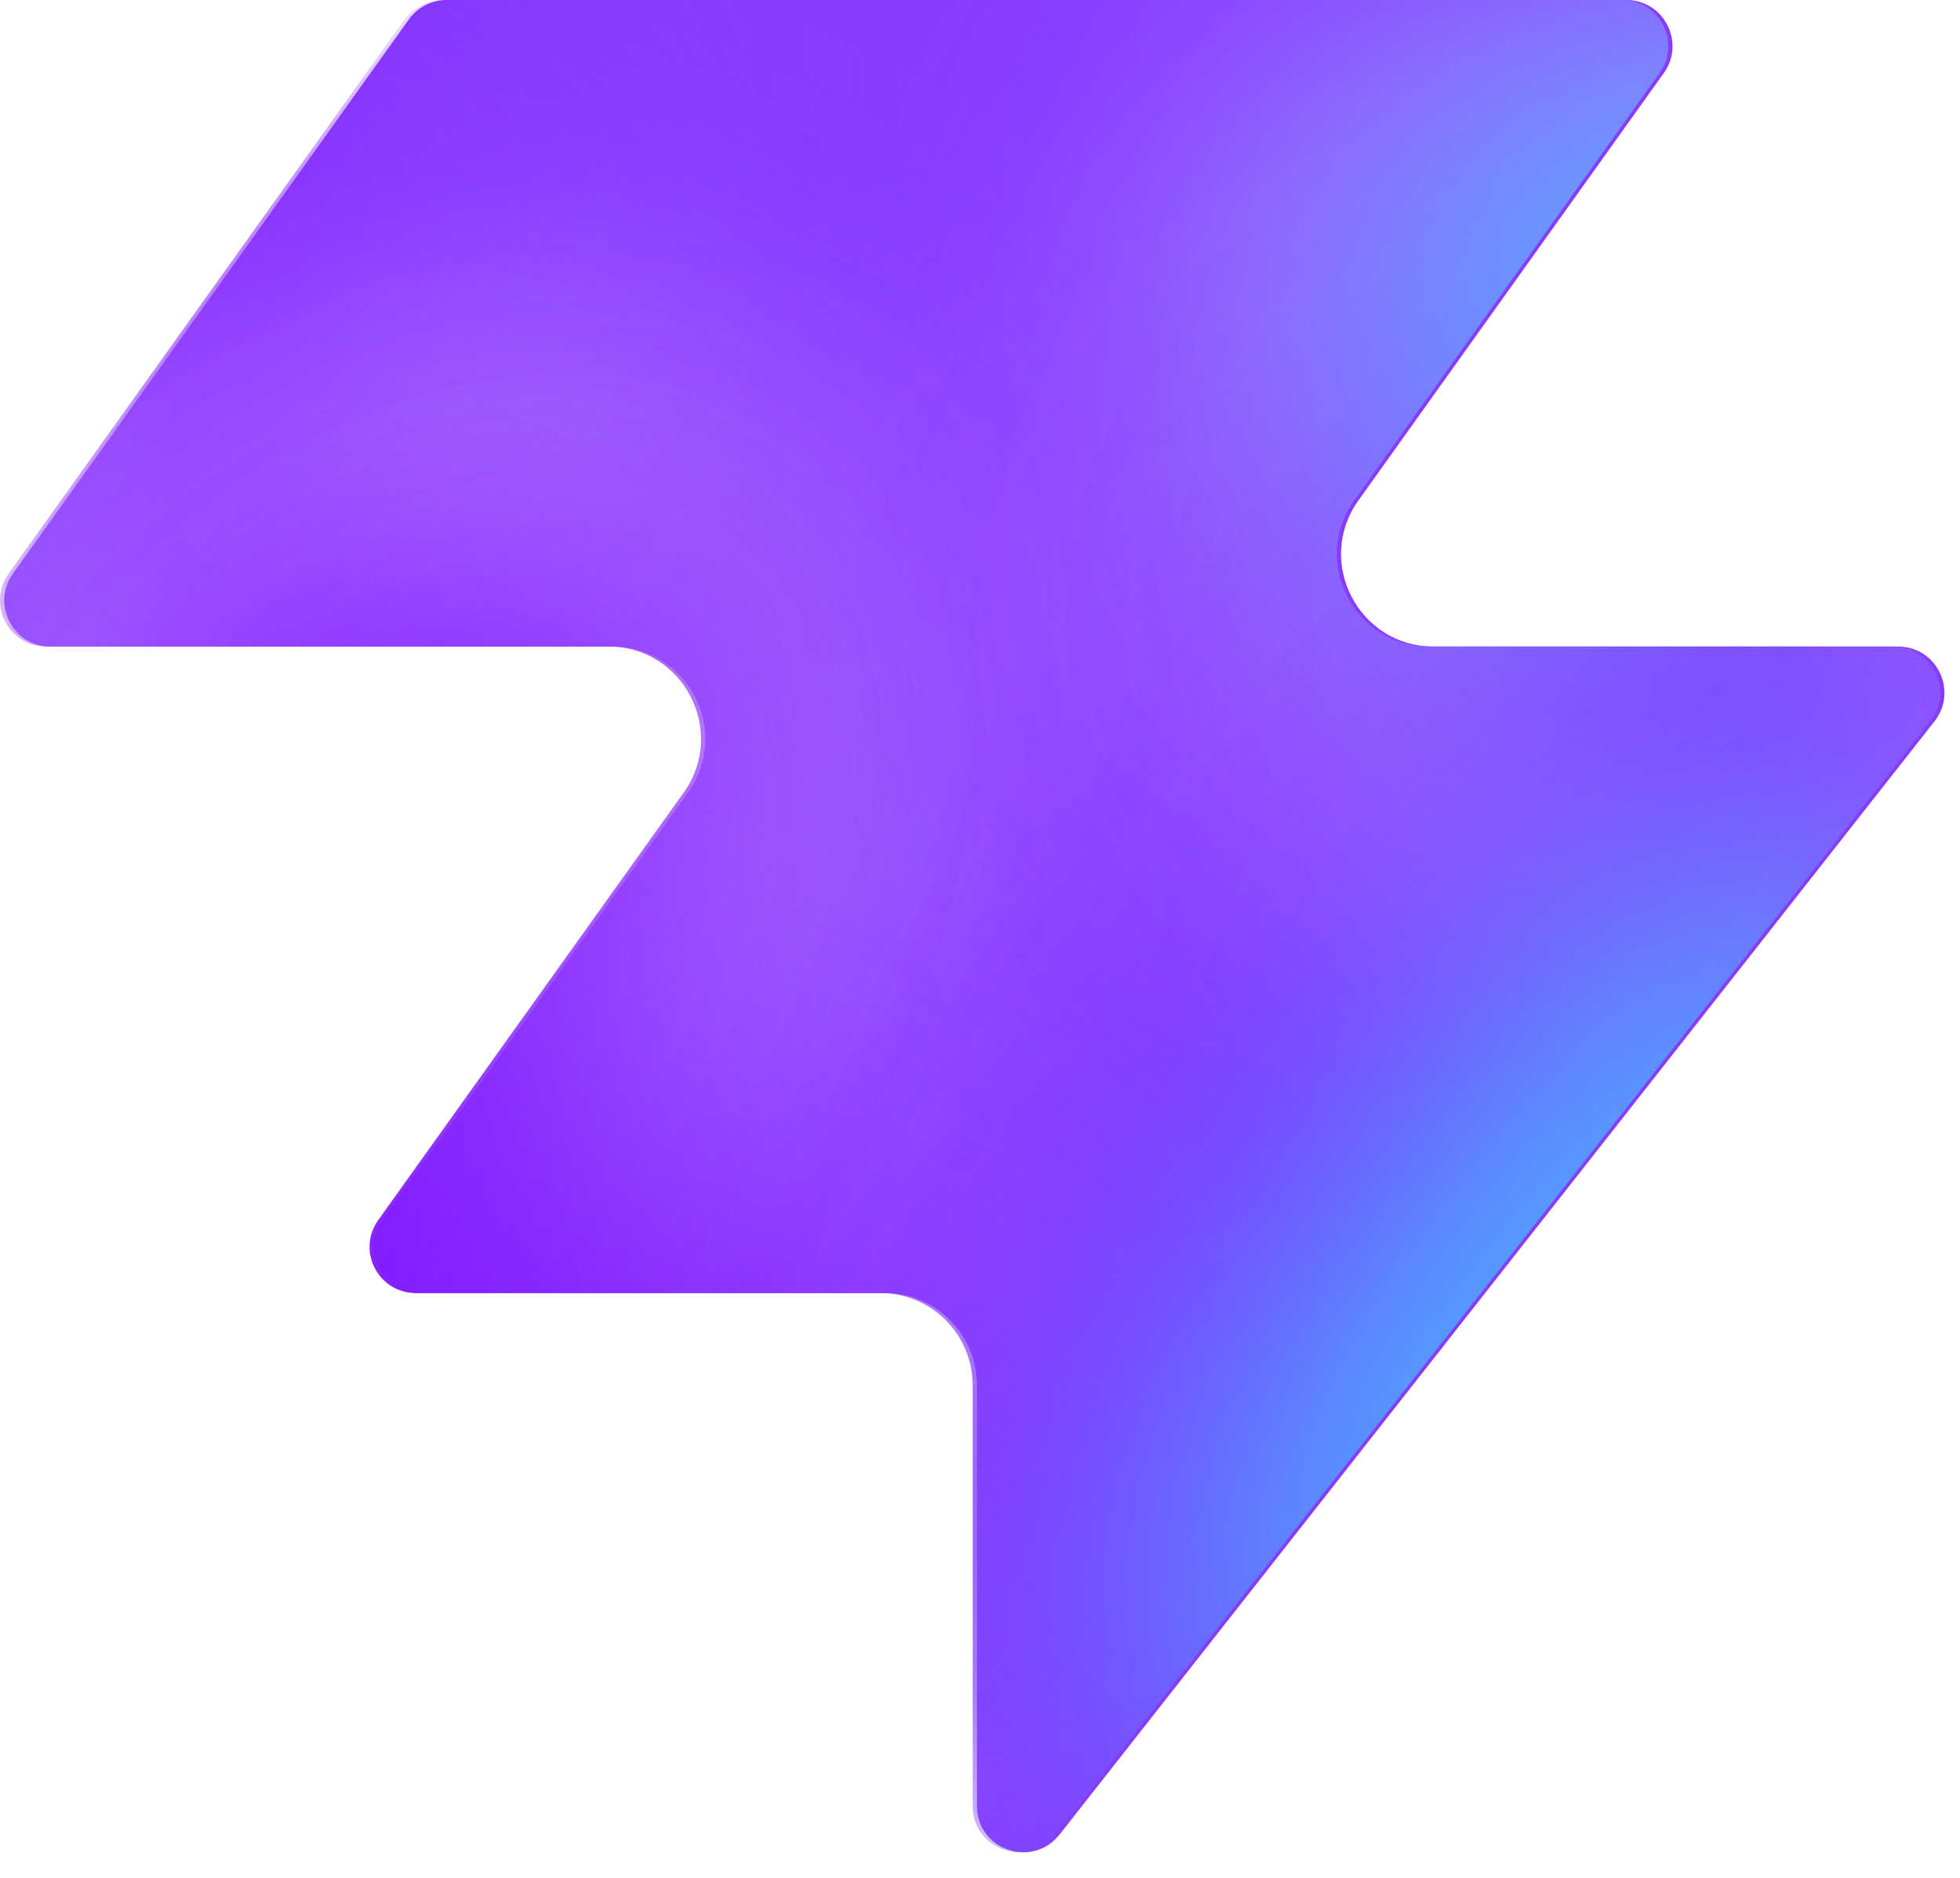
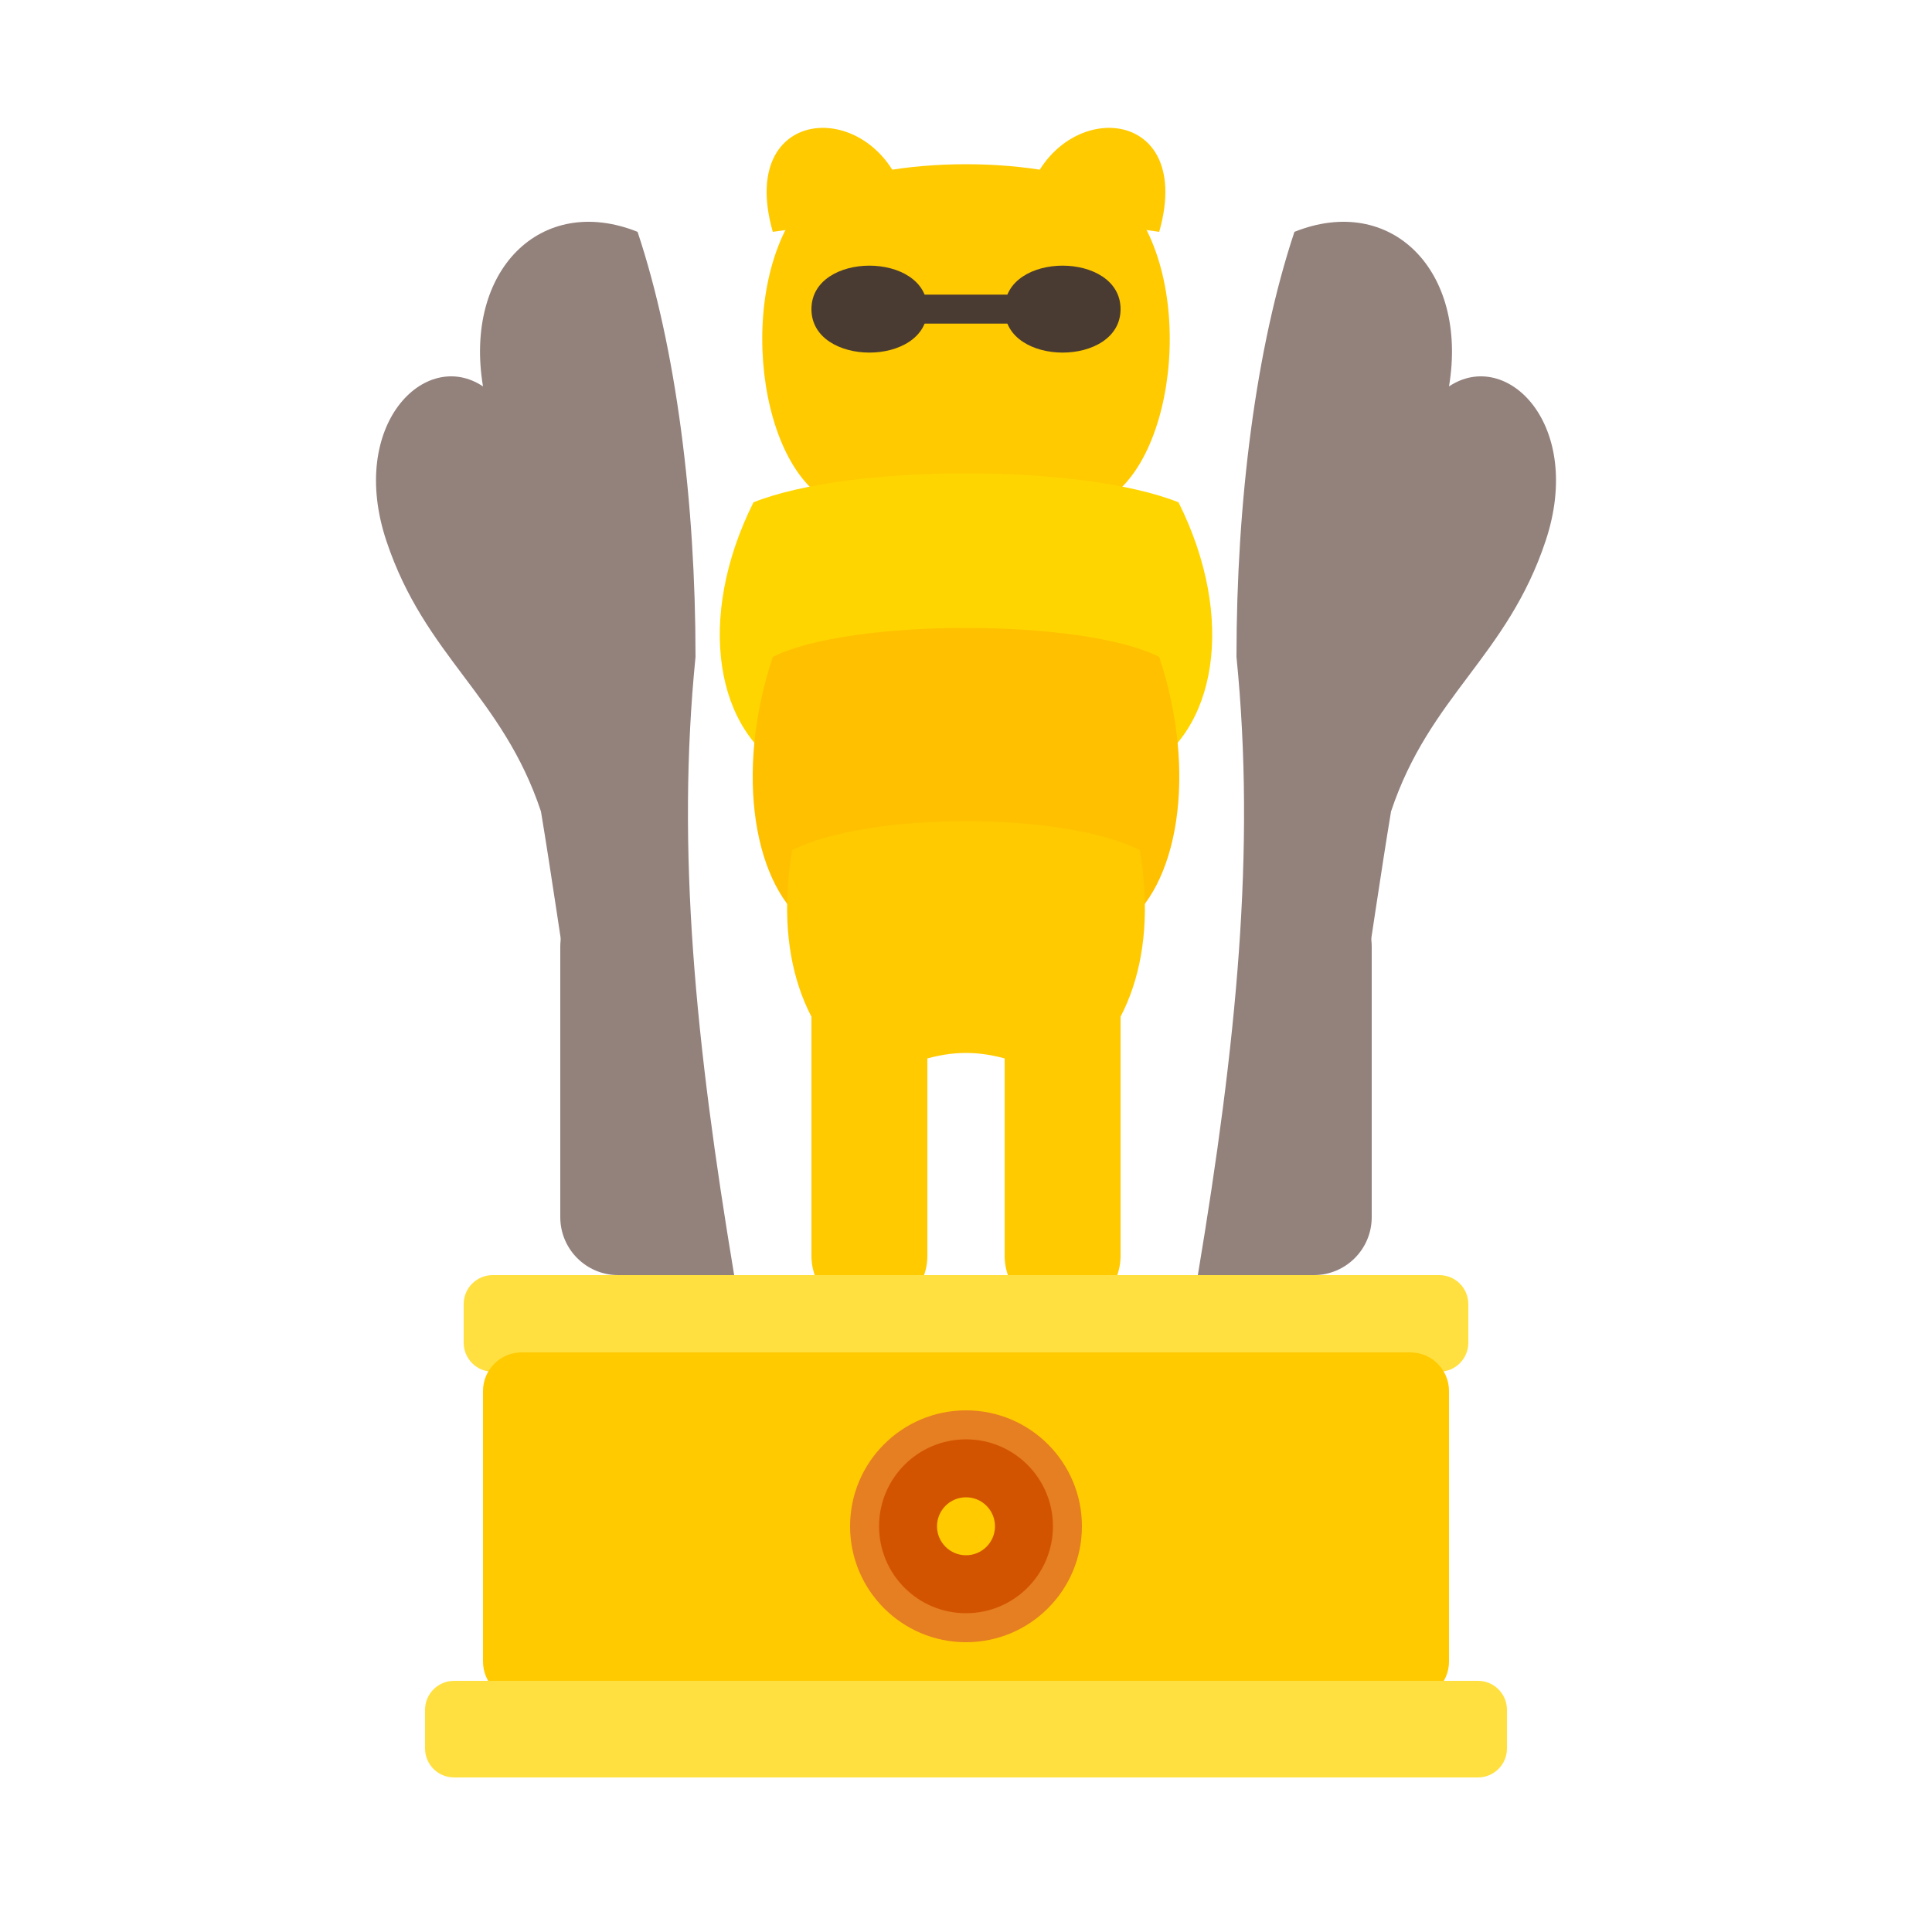
- <svg xmlns="http://www.w3.org/2000/svg" width="48" height="46" fill="none" viewBox="0 0 48 46">
-   <path fill="#863bff" d="M25.946 44.938c-.664.845-2.021.375-2.021-.698V33.937a2.26 2.26 0 0 0-2.262-2.262H10.287c-.92 0-1.456-1.04-.92-1.788l7.48-10.471c1.07-1.497 0-3.578-1.842-3.578H1.237c-.92 0-1.456-1.04-.92-1.788L10.013.474c.214-.297.556-.474.92-.474h28.894c.92 0 1.456 1.04.92 1.788l-7.48 10.471c-1.07 1.498 0 3.579 1.842 3.579h11.377c.943 0 1.473 1.088.89 1.83L25.947 44.94z" style="fill:#863bff;fill:color(display-p3 .525 .23 1);fill-opacity:1" />
-   <mask id="a" width="48" height="46" x="0" y="0" maskUnits="userSpaceOnUse" style="mask-type:alpha">
-     <path fill="#000" d="M25.842 44.938c-.664.844-2.021.375-2.021-.698V33.937a2.26 2.26 0 0 0-2.262-2.262H10.183c-.92 0-1.456-1.04-.92-1.788l7.48-10.471c1.07-1.498 0-3.579-1.842-3.579H1.133c-.92 0-1.456-1.04-.92-1.787L9.91.473c.214-.297.556-.474.92-.474h28.894c.92 0 1.456 1.04.92 1.788l-7.48 10.471c-1.07 1.498 0 3.578 1.842 3.578h11.377c.943 0 1.473 1.088.89 1.832L25.843 44.94z" style="fill:#000;fill-opacity:1" />
-   </mask>
-   <g mask="url(#a)">
-     <g filter="url(#b)">
-       <ellipse cx="5.508" cy="14.704" fill="#ede6ff" rx="5.508" ry="14.704" style="fill:#ede6ff;fill:color(display-p3 .927 .903 1);fill-opacity:1" transform="matrix(.00324 1 1 -.00324 -4.47 31.516)" />
-     </g>
-     <g filter="url(#c)">
-       <ellipse cx="10.399" cy="29.851" fill="#ede6ff" rx="10.399" ry="29.851" style="fill:#ede6ff;fill:color(display-p3 .927 .903 1);fill-opacity:1" transform="matrix(.00324 1 1 -.00324 -39.328 7.883)" />
-     </g>
-     <g filter="url(#d)">
-       <ellipse cx="5.508" cy="30.487" fill="#7e14ff" rx="5.508" ry="30.487" style="fill:#7e14ff;fill:color(display-p3 .492 .077 1);fill-opacity:1" transform="rotate(89.814 -25.913 -14.639)scale(1 -1)" />
-     </g>
-     <g filter="url(#e)">
-       <ellipse cx="5.508" cy="30.599" fill="#7e14ff" rx="5.508" ry="30.599" style="fill:#7e14ff;fill:color(display-p3 .492 .077 1);fill-opacity:1" transform="rotate(89.814 -32.644 -3.334)scale(1 -1)" />
-     </g>
-     <g filter="url(#f)">
-       <ellipse cx="5.508" cy="30.599" fill="#7e14ff" rx="5.508" ry="30.599" style="fill:#7e14ff;fill:color(display-p3 .492 .077 1);fill-opacity:1" transform="matrix(.00324 1 1 -.00324 -34.34 30.47)" />
-     </g>
-     <g filter="url(#g)">
-       <ellipse cx="14.072" cy="22.078" fill="#ede6ff" rx="14.072" ry="22.078" style="fill:#ede6ff;fill:color(display-p3 .927 .903 1);fill-opacity:1" transform="rotate(93.35 24.506 48.493)scale(-1 1)" />
-     </g>
-     <g filter="url(#h)">
-       <ellipse cx="3.47" cy="21.501" fill="#7e14ff" rx="3.47" ry="21.501" style="fill:#7e14ff;fill:color(display-p3 .492 .077 1);fill-opacity:1" transform="rotate(89.009 28.708 47.59)scale(-1 1)" />
-     </g>
-     <g filter="url(#i)">
-       <ellipse cx="3.47" cy="21.501" fill="#7e14ff" rx="3.47" ry="21.501" style="fill:#7e14ff;fill:color(display-p3 .492 .077 1);fill-opacity:1" transform="rotate(89.009 28.708 47.59)scale(-1 1)" />
-     </g>
-     <g filter="url(#j)">
-       <ellipse cx=".387" cy="8.972" fill="#7e14ff" rx="4.407" ry="29.108" style="fill:#7e14ff;fill:color(display-p3 .492 .077 1);fill-opacity:1" transform="rotate(39.51 .387 8.972)" />
-     </g>
-     <g filter="url(#k)">
-       <ellipse cx="47.523" cy="-6.092" fill="#7e14ff" rx="4.407" ry="29.108" style="fill:#7e14ff;fill:color(display-p3 .492 .077 1);fill-opacity:1" transform="rotate(37.892 47.523 -6.092)" />
-     </g>
-     <g filter="url(#l)">
-       <ellipse cx="41.412" cy="6.333" fill="#47bfff" rx="5.971" ry="9.665" style="fill:#47bfff;fill:color(display-p3 .28 .748 1);fill-opacity:1" transform="rotate(37.892 41.412 6.333)" />
-     </g>
-     <g filter="url(#m)">
-       <ellipse cx="-1.879" cy="38.332" fill="#7e14ff" rx="4.407" ry="29.108" style="fill:#7e14ff;fill:color(display-p3 .492 .077 1);fill-opacity:1" transform="rotate(37.892 -1.88 38.332)" />
-     </g>
-     <g filter="url(#n)">
-       <ellipse cx="-1.879" cy="38.332" fill="#7e14ff" rx="4.407" ry="29.108" style="fill:#7e14ff;fill:color(display-p3 .492 .077 1);fill-opacity:1" transform="rotate(37.892 -1.88 38.332)" />
-     </g>
-     <g filter="url(#o)">
-       <ellipse cx="35.651" cy="29.907" fill="#7e14ff" rx="4.407" ry="29.108" style="fill:#7e14ff;fill:color(display-p3 .492 .077 1);fill-opacity:1" transform="rotate(37.892 35.651 29.907)" />
-     </g>
-     <g filter="url(#p)">
-       <ellipse cx="38.418" cy="32.4" fill="#47bfff" rx="5.971" ry="15.297" style="fill:#47bfff;fill:color(display-p3 .28 .748 1);fill-opacity:1" transform="rotate(37.892 38.418 32.4)" />
-     </g>
+ <svg xmlns="http://www.w3.org/2000/svg" viewBox="0 0 100 100" width="100%" height="100%">
+   <g fill="#93817C">
+     <path d="M 33 12 C 28 10, 24 14, 25 20 C 22 18, 18 22, 20 28 C 22 34, 26 36, 28 42 C 29 48, 30 56, 32 66 L 38 66 C 36 54, 35 44, 36 34 C 36 26, 35 18, 33 12 Z" />
+     <rect x="29" y="46" width="6" height="20" rx="3" />
  </g>
-   <defs>
-     <filter id="b" width="60.045" height="41.654" x="-19.77" y="16.149" color-interpolation-filters="sRGB" filterUnits="userSpaceOnUse">
-       <feFlood flood-opacity="0" result="BackgroundImageFix" />
-       <feBlend in="SourceGraphic" in2="BackgroundImageFix" result="shape" />
-       <feGaussianBlur result="effect1_foregroundBlur_2002_17158" stdDeviation="7.659" />
-     </filter>
-     <filter id="c" width="90.34" height="51.437" x="-54.613" y="-7.533" color-interpolation-filters="sRGB" filterUnits="userSpaceOnUse">
-       <feFlood flood-opacity="0" result="BackgroundImageFix" />
-       <feBlend in="SourceGraphic" in2="BackgroundImageFix" result="shape" />
-       <feGaussianBlur result="effect1_foregroundBlur_2002_17158" stdDeviation="7.659" />
-     </filter>
-     <filter id="d" width="79.355" height="29.4" x="-49.64" y="2.03" color-interpolation-filters="sRGB" filterUnits="userSpaceOnUse">
-       <feFlood flood-opacity="0" result="BackgroundImageFix" />
-       <feBlend in="SourceGraphic" in2="BackgroundImageFix" result="shape" />
-       <feGaussianBlur result="effect1_foregroundBlur_2002_17158" stdDeviation="4.596" />
-     </filter>
-     <filter id="e" width="79.579" height="29.4" x="-45.045" y="20.029" color-interpolation-filters="sRGB" filterUnits="userSpaceOnUse">
-       <feFlood flood-opacity="0" result="BackgroundImageFix" />
-       <feBlend in="SourceGraphic" in2="BackgroundImageFix" result="shape" />
-       <feGaussianBlur result="effect1_foregroundBlur_2002_17158" stdDeviation="4.596" />
-     </filter>
-     <filter id="f" width="79.579" height="29.4" x="-43.513" y="21.178" color-interpolation-filters="sRGB" filterUnits="userSpaceOnUse">
-       <feFlood flood-opacity="0" result="BackgroundImageFix" />
-       <feBlend in="SourceGraphic" in2="BackgroundImageFix" result="shape" />
-       <feGaussianBlur result="effect1_foregroundBlur_2002_17158" stdDeviation="4.596" />
-     </filter>
-     <filter id="g" width="74.749" height="58.852" x="15.756" y="-17.901" color-interpolation-filters="sRGB" filterUnits="userSpaceOnUse">
-       <feFlood flood-opacity="0" result="BackgroundImageFix" />
-       <feBlend in="SourceGraphic" in2="BackgroundImageFix" result="shape" />
-       <feGaussianBlur result="effect1_foregroundBlur_2002_17158" stdDeviation="7.659" />
-     </filter>
-     <filter id="h" width="61.377" height="25.362" x="23.548" y="2.284" color-interpolation-filters="sRGB" filterUnits="userSpaceOnUse">
-       <feFlood flood-opacity="0" result="BackgroundImageFix" />
-       <feBlend in="SourceGraphic" in2="BackgroundImageFix" result="shape" />
-       <feGaussianBlur result="effect1_foregroundBlur_2002_17158" stdDeviation="4.596" />
-     </filter>
-     <filter id="i" width="61.377" height="25.362" x="23.548" y="2.284" color-interpolation-filters="sRGB" filterUnits="userSpaceOnUse">
-       <feFlood flood-opacity="0" result="BackgroundImageFix" />
-       <feBlend in="SourceGraphic" in2="BackgroundImageFix" result="shape" />
-       <feGaussianBlur result="effect1_foregroundBlur_2002_17158" stdDeviation="4.596" />
-     </filter>
-     <filter id="j" width="56.045" height="63.649" x="-27.636" y="-22.853" color-interpolation-filters="sRGB" filterUnits="userSpaceOnUse">
-       <feFlood flood-opacity="0" result="BackgroundImageFix" />
-       <feBlend in="SourceGraphic" in2="BackgroundImageFix" result="shape" />
-       <feGaussianBlur result="effect1_foregroundBlur_2002_17158" stdDeviation="4.596" />
-     </filter>
-     <filter id="k" width="54.814" height="64.646" x="20.116" y="-38.415" color-interpolation-filters="sRGB" filterUnits="userSpaceOnUse">
-       <feFlood flood-opacity="0" result="BackgroundImageFix" />
-       <feBlend in="SourceGraphic" in2="BackgroundImageFix" result="shape" />
-       <feGaussianBlur result="effect1_foregroundBlur_2002_17158" stdDeviation="4.596" />
-     </filter>
-     <filter id="l" width="33.541" height="35.313" x="24.641" y="-11.323" color-interpolation-filters="sRGB" filterUnits="userSpaceOnUse">
-       <feFlood flood-opacity="0" result="BackgroundImageFix" />
-       <feBlend in="SourceGraphic" in2="BackgroundImageFix" result="shape" />
-       <feGaussianBlur result="effect1_foregroundBlur_2002_17158" stdDeviation="4.596" />
-     </filter>
-     <filter id="m" width="54.814" height="64.646" x="-29.286" y="6.009" color-interpolation-filters="sRGB" filterUnits="userSpaceOnUse">
-       <feFlood flood-opacity="0" result="BackgroundImageFix" />
-       <feBlend in="SourceGraphic" in2="BackgroundImageFix" result="shape" />
-       <feGaussianBlur result="effect1_foregroundBlur_2002_17158" stdDeviation="4.596" />
-     </filter>
-     <filter id="n" width="54.814" height="64.646" x="-29.286" y="6.009" color-interpolation-filters="sRGB" filterUnits="userSpaceOnUse">
-       <feFlood flood-opacity="0" result="BackgroundImageFix" />
-       <feBlend in="SourceGraphic" in2="BackgroundImageFix" result="shape" />
-       <feGaussianBlur result="effect1_foregroundBlur_2002_17158" stdDeviation="4.596" />
-     </filter>
-     <filter id="o" width="54.814" height="64.646" x="8.244" y="-2.416" color-interpolation-filters="sRGB" filterUnits="userSpaceOnUse">
-       <feFlood flood-opacity="0" result="BackgroundImageFix" />
-       <feBlend in="SourceGraphic" in2="BackgroundImageFix" result="shape" />
-       <feGaussianBlur result="effect1_foregroundBlur_2002_17158" stdDeviation="4.596" />
-     </filter>
-     <filter id="p" width="39.409" height="43.623" x="18.713" y="10.588" color-interpolation-filters="sRGB" filterUnits="userSpaceOnUse">
-       <feFlood flood-opacity="0" result="BackgroundImageFix" />
-       <feBlend in="SourceGraphic" in2="BackgroundImageFix" result="shape" />
-       <feGaussianBlur result="effect1_foregroundBlur_2002_17158" stdDeviation="4.596" />
-     </filter>
-   </defs>
+   <g fill="#93817C">
+     <path d="M 67 12 C 72 10, 76 14, 75 20 C 78 18, 82 22, 80 28 C 78 34, 74 36, 72 42 C 71 48, 70 56, 68 66 L 62 66 C 64 54, 65 44, 64 34 C 64 26, 65 18, 67 12 Z" />
+     <rect x="65" y="46" width="6" height="20" rx="3" />
+   </g>
+   <path d="M 40 12 C 38 5, 46 5, 47 11 Z" fill="#FFCA00" />
+   <path d="M 60 12 C 62 5, 54 5, 53 11 Z" fill="#FFCA00" />
+   <path d="M 42 10 C 46 8, 54 8, 58 10 C 62 14, 61 24, 57 26 C 53 28, 47 28, 43 26 C 39 24, 38 14, 42 10 Z" fill="#FFCA00" />
+   <path d="M 42 16 C 42 13, 48 13, 48 16 C 48 19, 42 19, 42 16 Z" fill="#4A3B32" />
+   <path d="M 52 16 C 52 13, 58 13, 58 16 C 58 19, 52 19, 52 16 Z" fill="#4A3B32" />
+   <path d="M 47 16 L 53 16" stroke="#4A3B32" stroke-width="1.5" />
+   <path d="M 39 26 C 44 24, 56 24, 61 26 C 64 32, 63 38, 59 40 C 54 38, 46 38, 41 40 C 37 38, 36 32, 39 26 Z" fill="#FFD500" />
+   <path d="M 40 34 C 44 32, 56 32, 60 34 C 62 40, 61 46, 58 48 C 53 46, 47 46, 42 48 C 39 46, 38 40, 40 34 Z" fill="#FFC000" />
+   <path d="M 41 44 C 45 42, 55 42, 59 44 C 60 50, 58 54, 55 56 C 51 54, 49 54, 45 56 C 42 54, 40 50, 41 44 Z" fill="#FFCA00" />
+   <rect x="42" y="48" width="6" height="20" rx="3" fill="#FFCA00" />
+   <rect x="52" y="48" width="6" height="20" rx="3" fill="#FFCA00" />
+   <rect x="24" y="66" width="52" height="5" rx="1.5" fill="#FFE040" />
+   <rect x="25" y="70" width="50" height="18" rx="2" fill="#FFCA00" />
+   <rect x="22" y="87" width="56" height="5" rx="1.5" fill="#FFE040" />
+   <circle cx="50" cy="79" r="6" fill="#E67E22" />
+   <circle cx="50" cy="79" r="4.5" fill="#D35400" />
+   <circle cx="50" cy="79" r="1.5" fill="#FFCA00" />
</svg>
